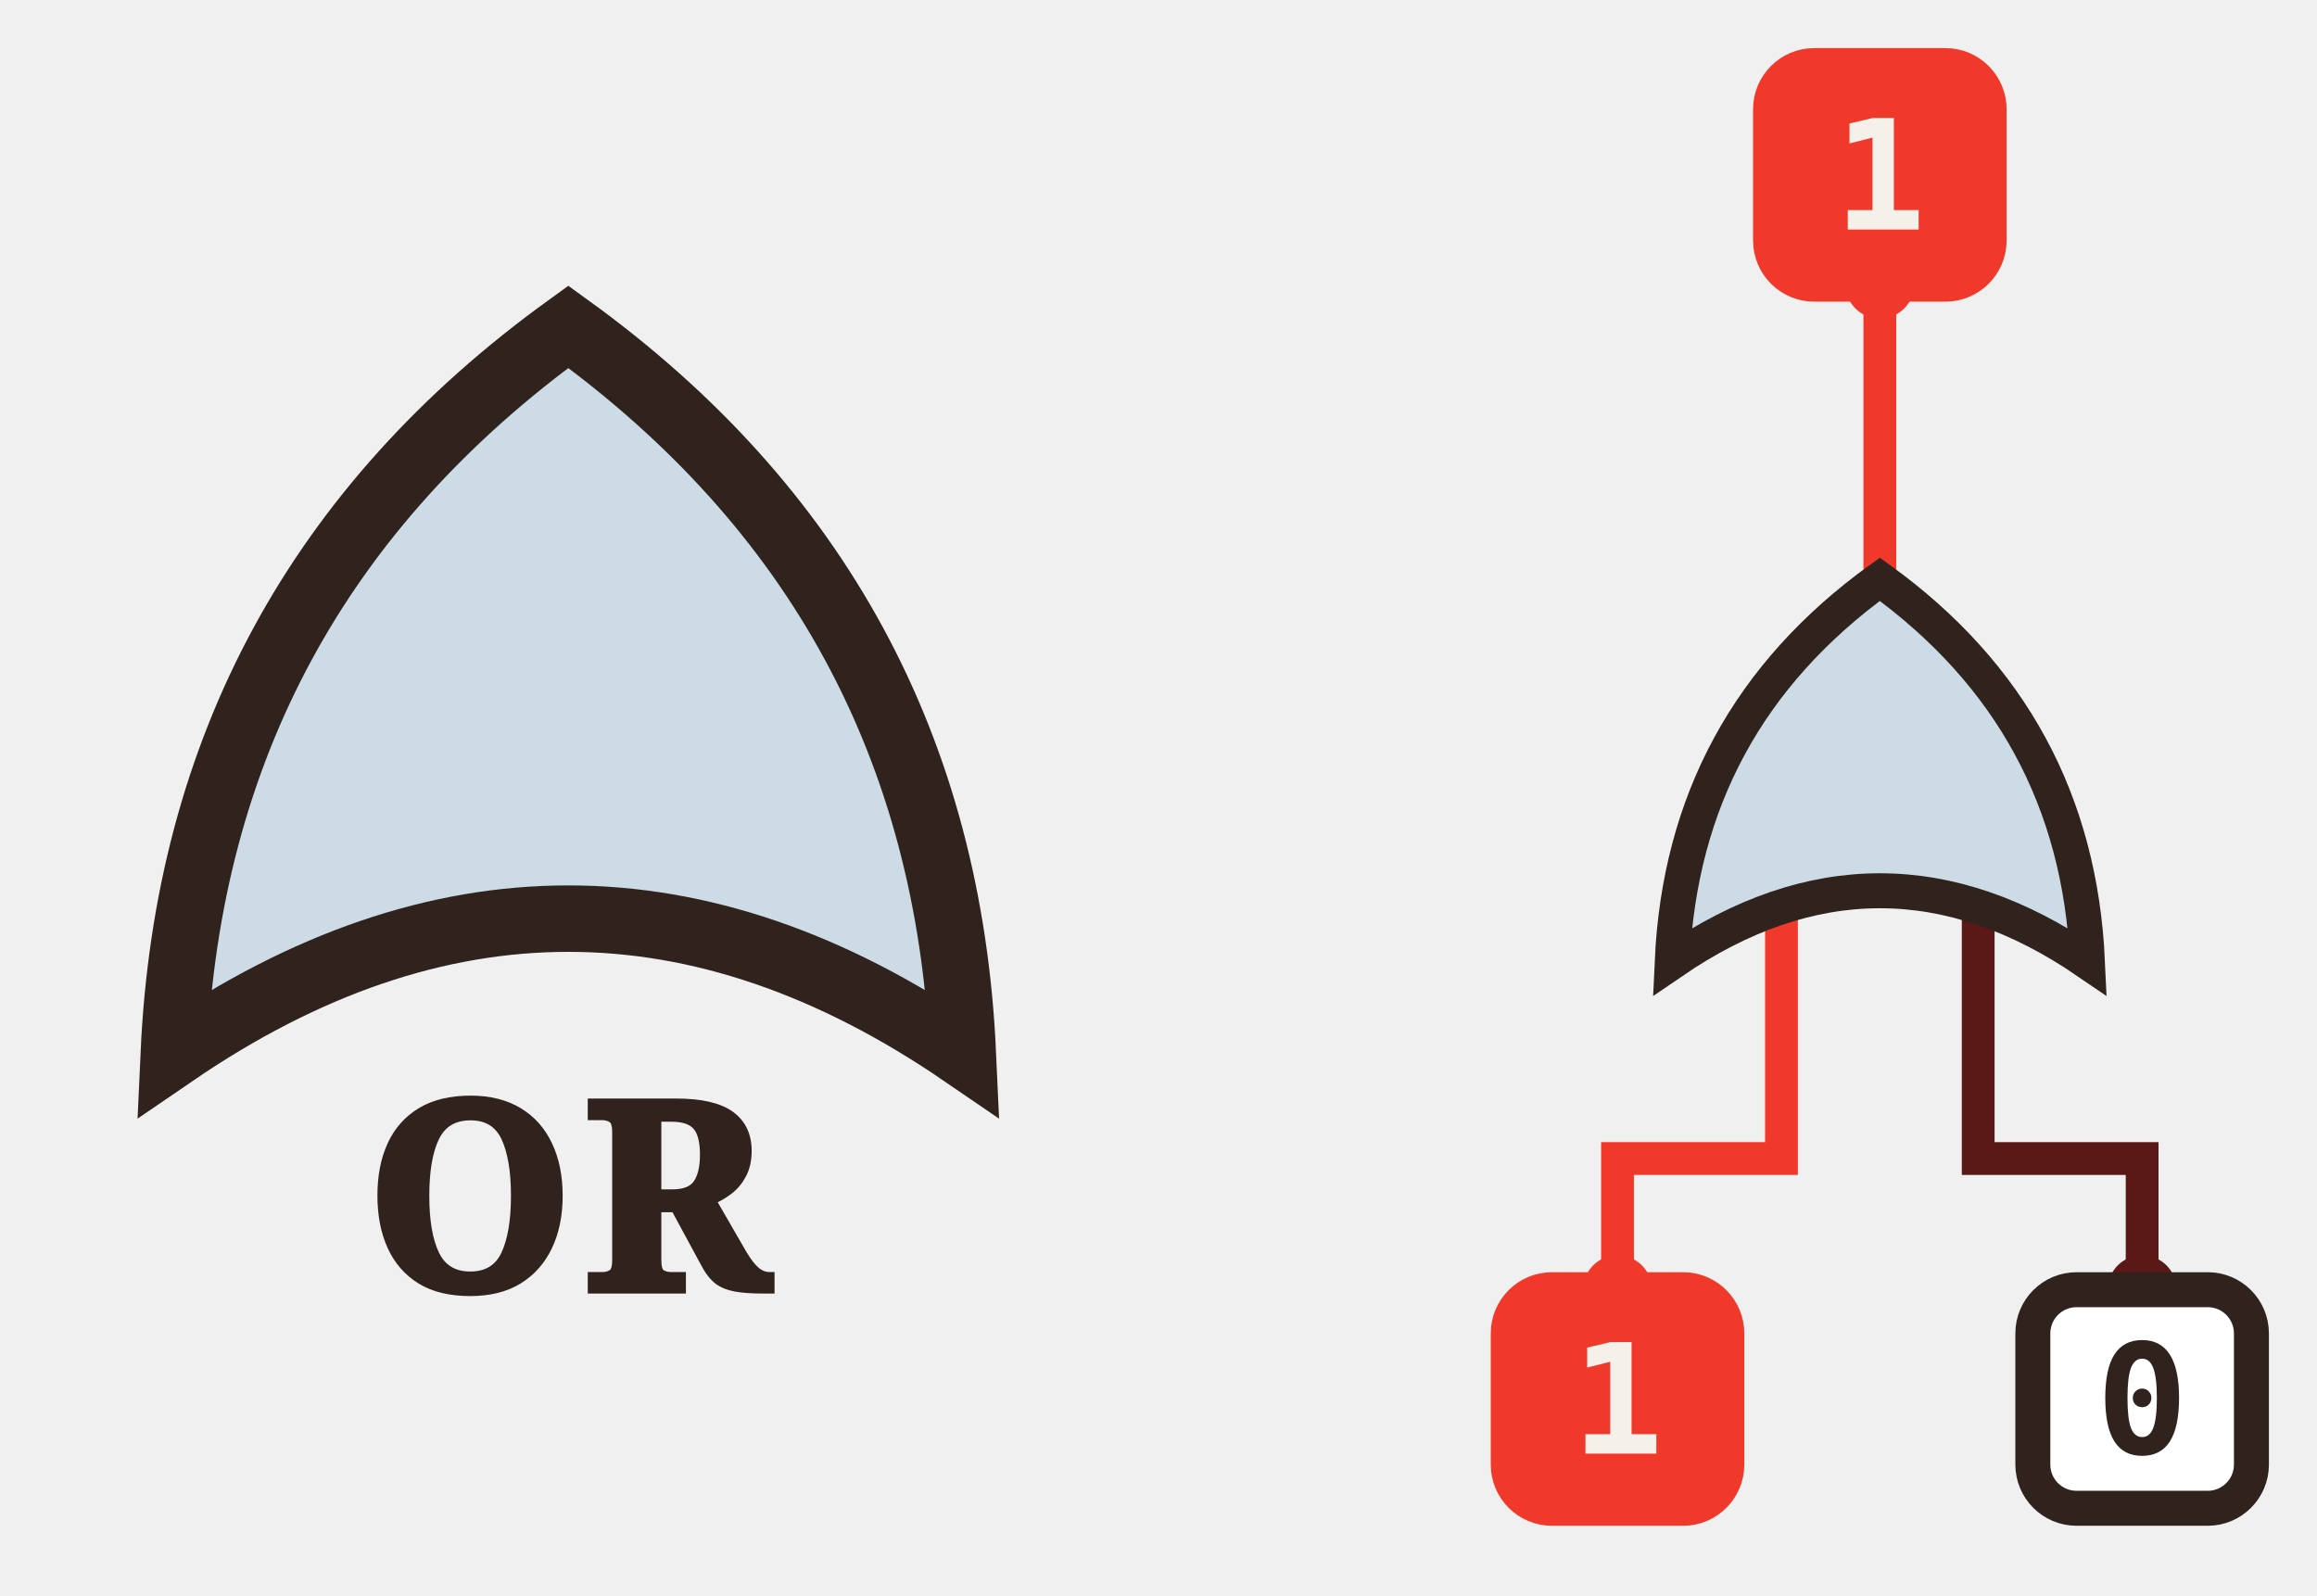
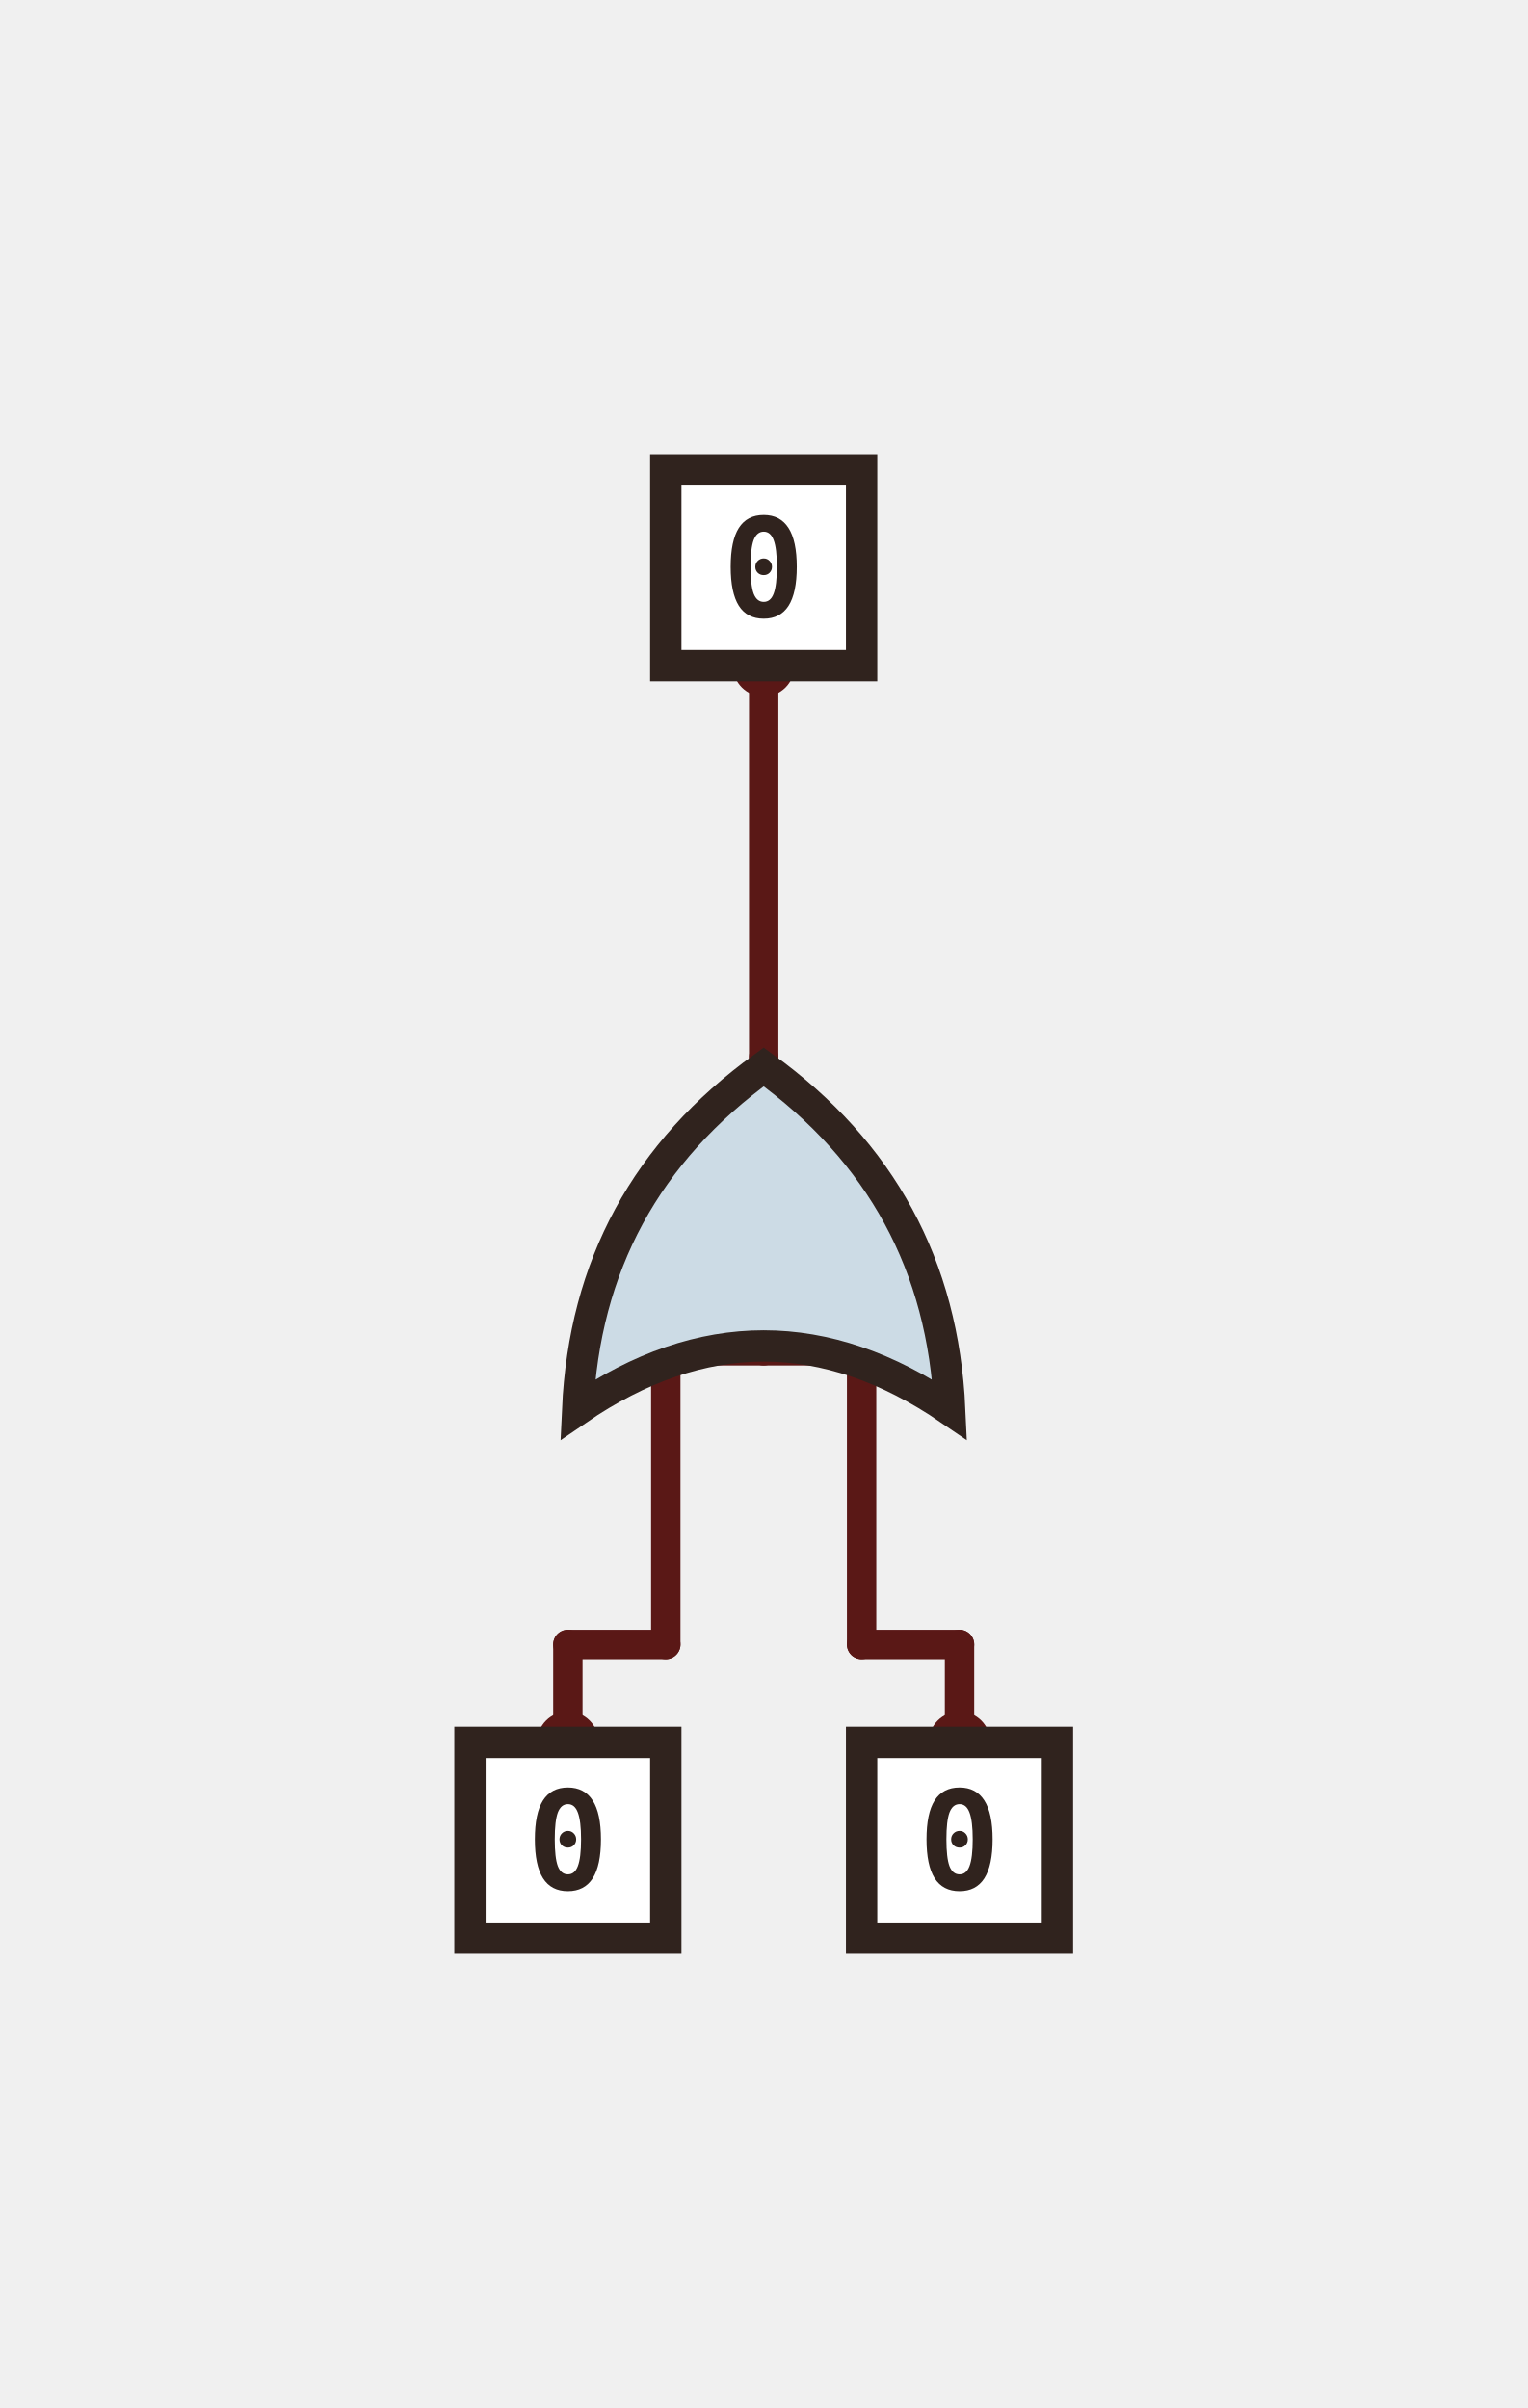
- <svg xmlns="http://www.w3.org/2000/svg" width="848" height="584" viewBox="-116 -72 212 146">
-   <g transform="translate(-64,-6)">
-     <g transform="scale(1.9)">
-       <g transform="rotate(270)">
-         <path d="M -16 -19 Q -3 0 -16 19 Q 6 18 19 0 Q 6 -18 -16 -19 Z" fill="#ccdbe5" stroke="#30231e" stroke-width="3.2" stroke-linecap="square" stroke-linejoin="miter" />
-       </g>
-     </g>
-     <text x="0" y="52" font-family="Young Serif, Georgia, serif" font-size="24" font-weight="800" letter-spacing="1" text-anchor="middle" fill="#30231e" stroke="#30231e" stroke-width="0.7">OR</text>
-   </g>
-   <g transform="translate(56,0)">
-     <polyline points="0,-8 0,-46" fill="none" stroke="#f0392a" stroke-width="3.0" stroke-linecap="square" stroke-linejoin="miter" />
-     <circle cx="0" cy="-46" r="3.15" fill="#f0392a" />
-     <rect x="-10" y="-66" width="20" height="20" rx="4" fill="#f0392a" stroke="#f0392a" stroke-width="3.2" />
-     <text x="0" y="-51" font-family="Fira Code, ui-monospace, monospace" font-size="14" font-weight="600" text-anchor="middle" fill="#f5f1ea">1</text>
-     <polyline points="-9,6 -9,34 -24,34 -24,46" fill="none" stroke="#f0392a" stroke-width="3.0" stroke-linecap="square" stroke-linejoin="miter" />
-     <circle cx="-24" cy="46" r="3.15" fill="#f0392a" />
-     <rect x="-34" y="46" width="20" height="20" rx="4" fill="#f0392a" stroke="#f0392a" stroke-width="3.2" />
-     <text x="-24" y="61" font-family="Fira Code, ui-monospace, monospace" font-size="14" font-weight="600" text-anchor="middle" fill="#f5f1ea">1</text>
-     <polyline points="9,6 9,34 24,34 24,46" fill="none" stroke="#5a1816" stroke-width="3.0" stroke-linecap="square" stroke-linejoin="miter" />
-     <circle cx="24" cy="46" r="3.15" fill="#5a1816" />
-     <rect x="14" y="46" width="20" height="20" rx="4" fill="#ffffff" stroke="#30231e" stroke-width="3.2" />
-     <text x="24" y="61" font-family="Fira Code, ui-monospace, monospace" font-size="14" font-weight="600" text-anchor="middle" fill="#30231e">0</text>
-     <g transform="rotate(270)">
+ <svg xmlns="http://www.w3.org/2000/svg" width="312" height="492" viewBox="0 0 156 246">
+   <g transform="translate(-1452,-232)">
+     <line x1="1530" y1="300" x2="1530" y2="340" stroke="#5a1816" stroke-width="3.0" stroke-linecap="round" />
+     <line x1="1510" y1="410" x2="1510" y2="400" stroke="#5a1816" stroke-width="3.0" stroke-linecap="round" />
+     <line x1="1520" y1="370" x2="1520" y2="400" stroke="#5a1816" stroke-width="3.0" stroke-linecap="round" />
+     <line x1="1540" y1="370" x2="1540" y2="400" stroke="#5a1816" stroke-width="3.0" stroke-linecap="round" />
+     <line x1="1550" y1="410" x2="1550" y2="400" stroke="#5a1816" stroke-width="3.0" stroke-linecap="round" />
+     <line x1="1550" y1="400" x2="1540" y2="400" stroke="#5a1816" stroke-width="3.0" stroke-linecap="round" />
+     <line x1="1510" y1="400" x2="1520" y2="400" stroke="#5a1816" stroke-width="3.0" stroke-linecap="round" />
+     <circle cx="1530" cy="300" r="3.15" fill="#5a1816" />
+     <circle cx="1510" cy="410" r="3.15" fill="#5a1816" />
+     <circle cx="1550" cy="410" r="3.15" fill="#5a1816" />
+     <rect x="1500" y="410" width="20" height="20" fill="#ffffff" stroke="#30231e" stroke-width="3.2" />
+     <text x="1510" y="425" font-family="Fira Code, ui-monospace, monospace" font-size="14" font-weight="600" text-anchor="middle" fill="#30231e">0</text>
+     <rect x="1540" y="410" width="20" height="20" fill="#ffffff" stroke="#30231e" stroke-width="3.2" />
+     <text x="1550" y="425" font-family="Fira Code, ui-monospace, monospace" font-size="14" font-weight="600" text-anchor="middle" fill="#30231e">0</text>
+     <rect x="1520" y="280" width="20" height="20" fill="#ffffff" stroke="#30231e" stroke-width="3.2" />
+     <text x="1530" y="295" font-family="Fira Code, ui-monospace, monospace" font-size="14" font-weight="600" text-anchor="middle" fill="#30231e">0</text>
+     <line x1="1520" y1="370" x2="1530" y2="370" stroke="#5a1816" stroke-width="3.0" stroke-linecap="round" />
+     <line x1="1540" y1="370" x2="1530" y2="370" stroke="#5a1816" stroke-width="3.0" stroke-linecap="round" />
+     <line x1="1530" y1="340" x2="1530" y2="350" stroke="#5a1816" stroke-width="3.0" stroke-linecap="round" />
+     <g transform="translate(1530,360) rotate(270)">
      <path d="M -16 -19 Q -3 0 -16 19 Q 6 18 19 0 Q 6 -18 -16 -19 Z" fill="#ccdbe5" stroke="#30231e" stroke-width="3.2" stroke-linecap="square" stroke-linejoin="miter" />
    </g>
  </g>
</svg>
